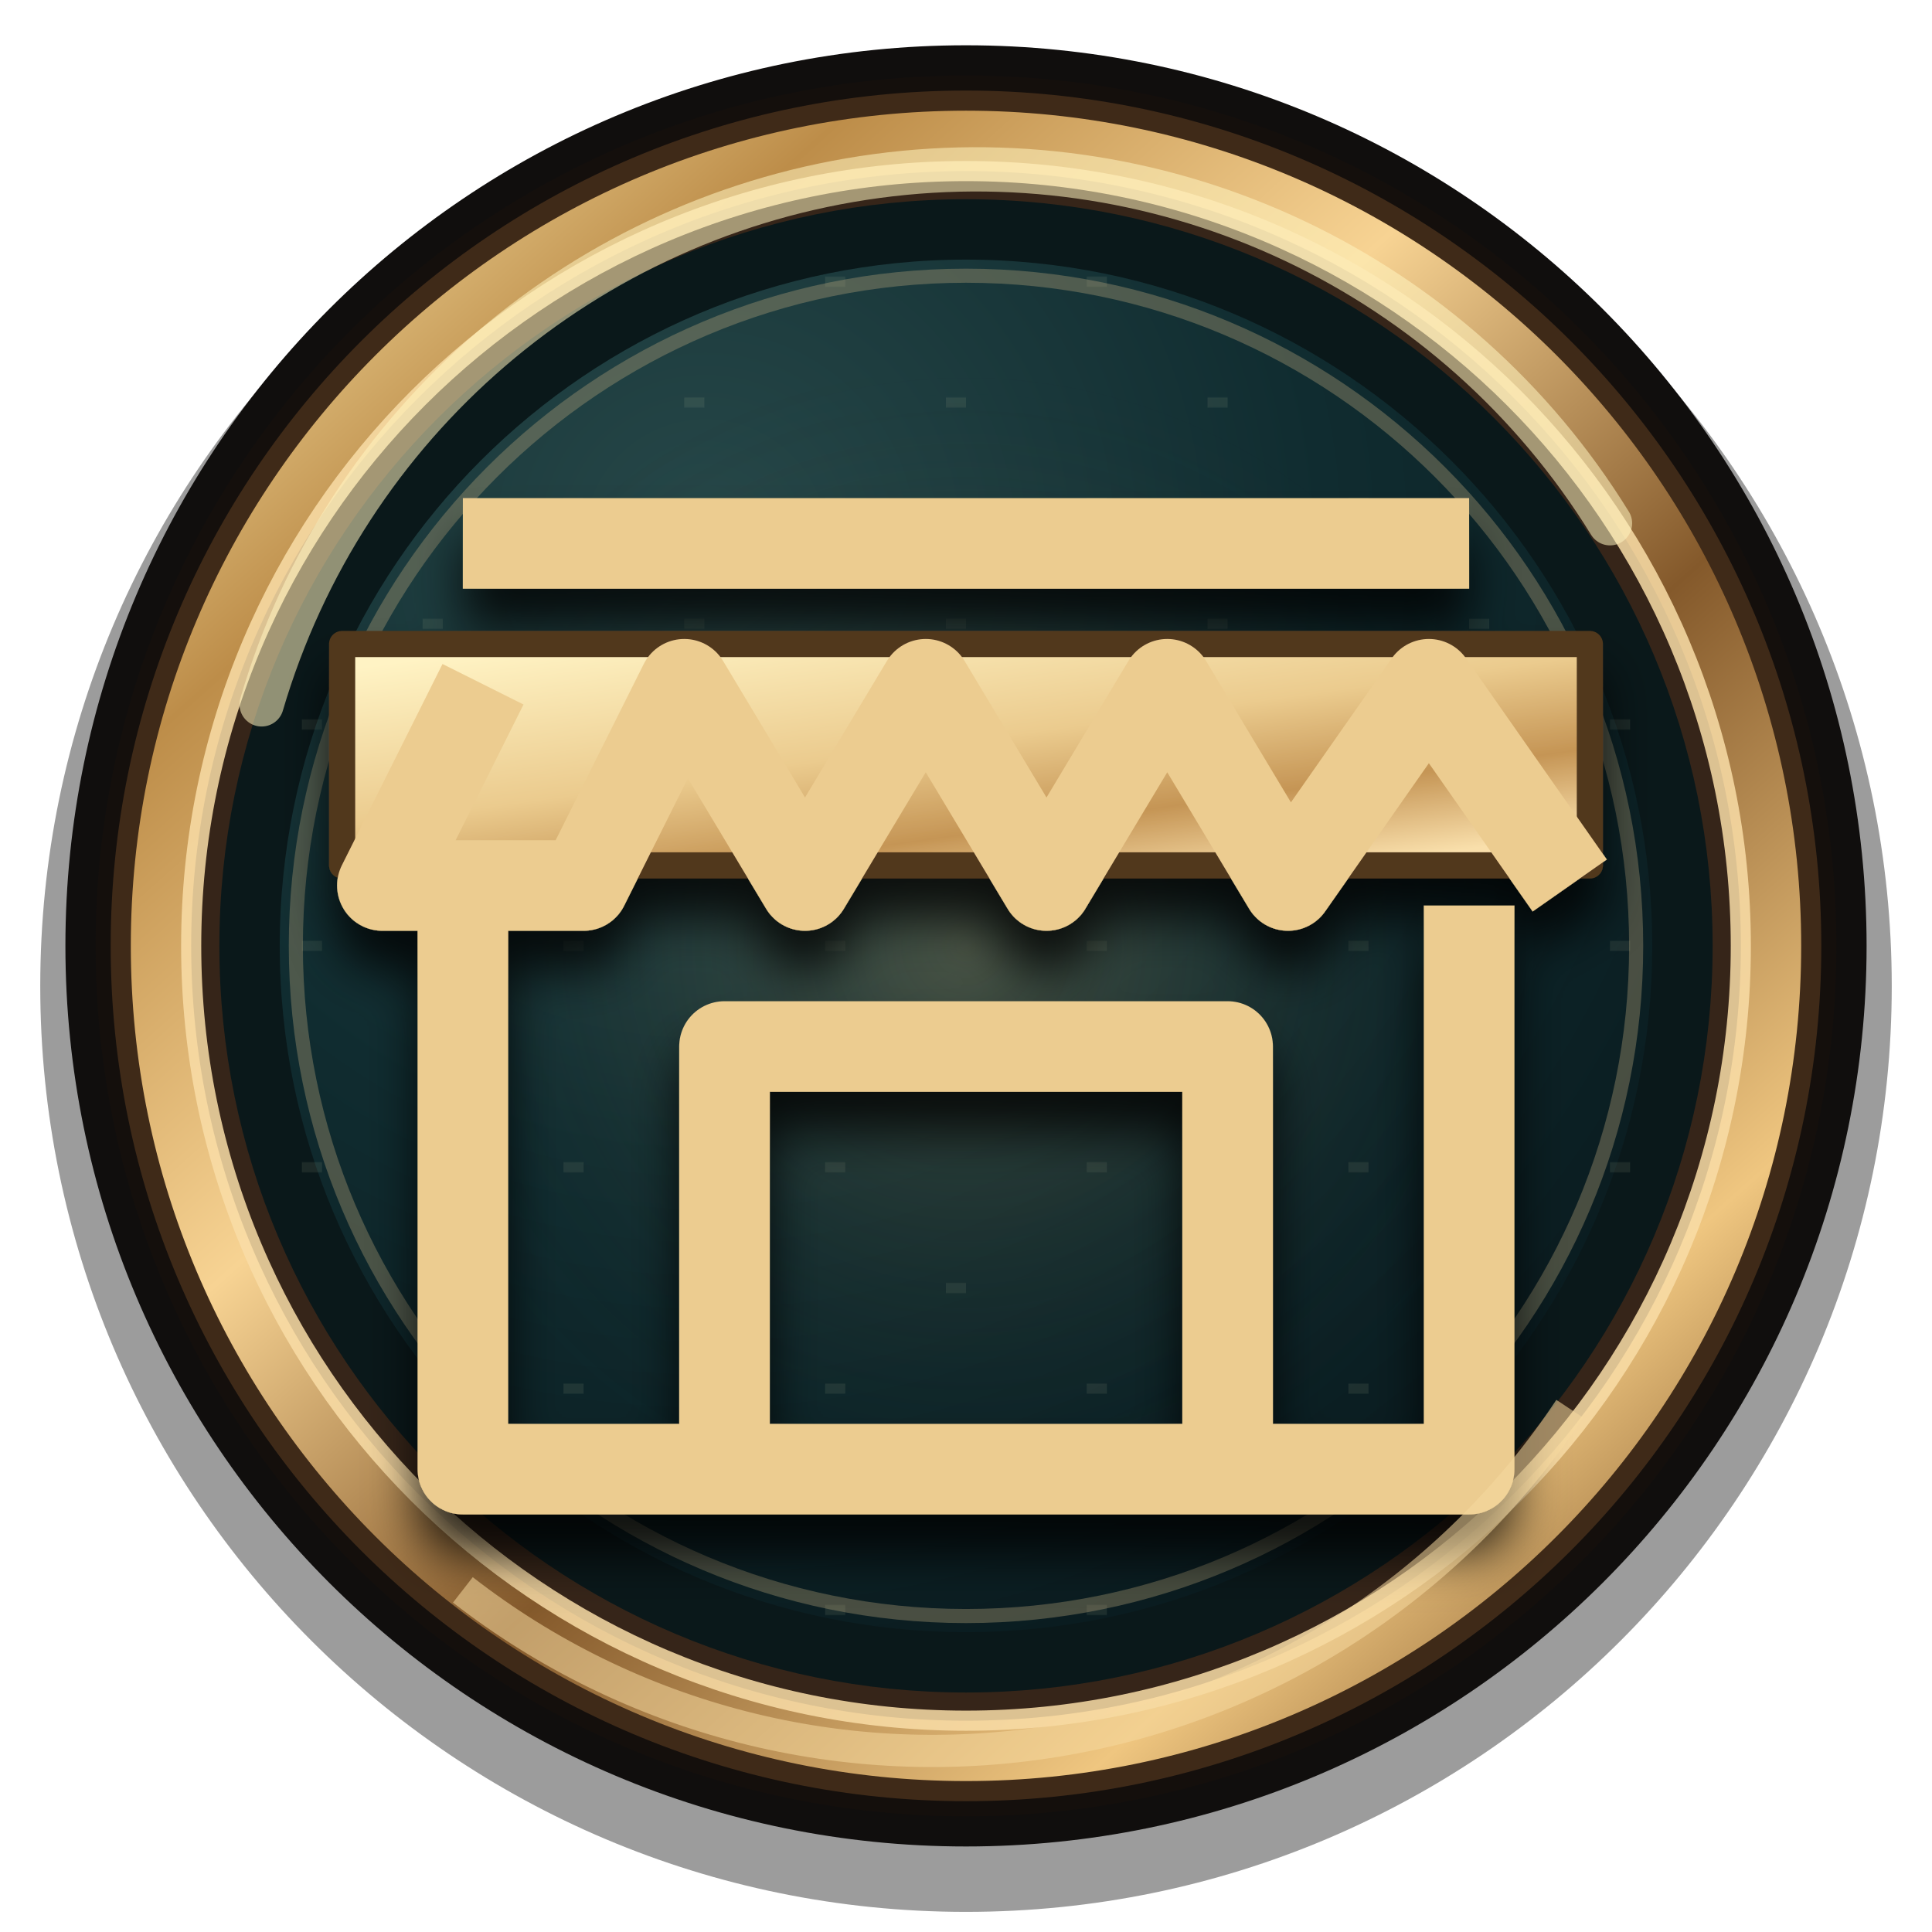
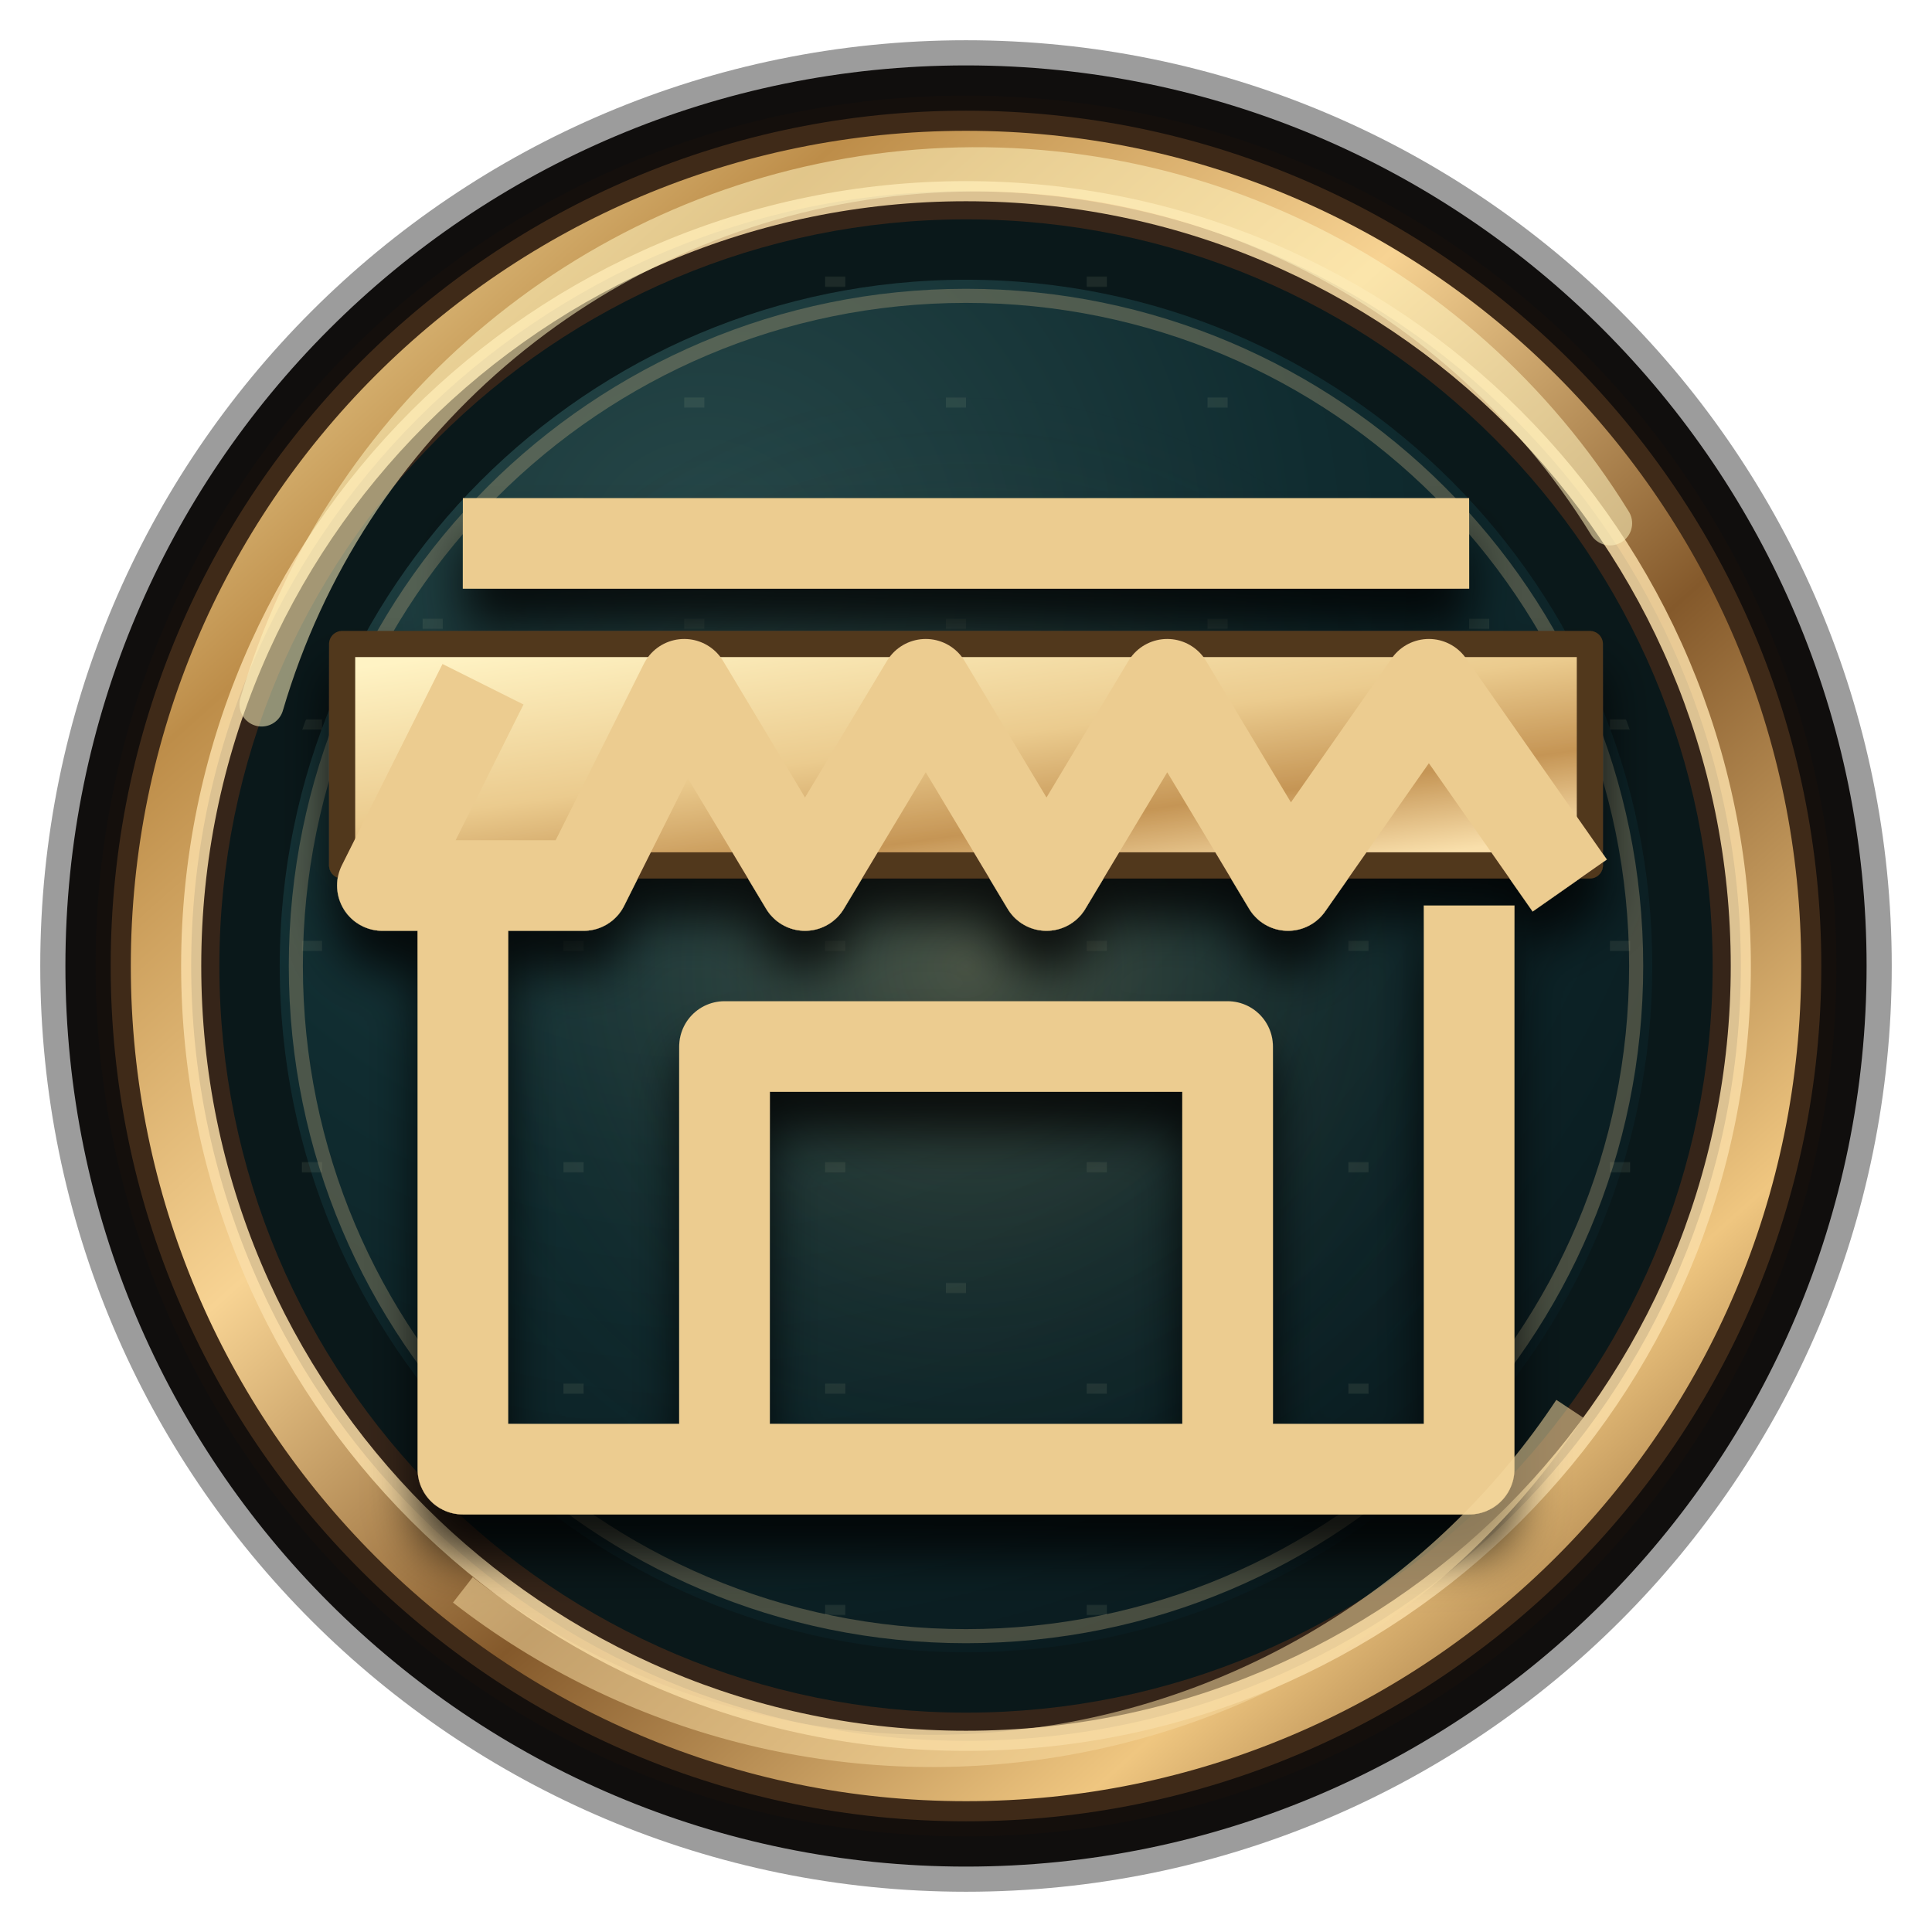
<svg xmlns="http://www.w3.org/2000/svg" viewBox="0 0 96 96" role="img" aria-label="대형 마트">
  <defs>
    <linearGradient id="rim" x1=".09" y1=".02" x2=".94" y2=".97">
      <stop stop-color="#f8e2a5" />
      <stop offset=".17" stop-color="#bd8d49" />
      <stop offset=".38" stop-color="#f7d393" />
      <stop offset=".59" stop-color="#84592b" />
      <stop offset=".82" stop-color="#efc680" />
      <stop offset="1" stop-color="#71481f" />
    </linearGradient>
    <radialGradient id="enamel" cx=".32" cy=".22" r=".93">
      <stop stop-color="#274849" />
      <stop offset=".46" stop-color="#102c30" />
      <stop offset="1" stop-color="#08161a" />
    </radialGradient>
    <linearGradient id="goldGlyph" x1=".08" y1=".05" x2=".81" y2="1">
      <stop stop-color="#fff3c4" />
      <stop offset=".47" stop-color="#ebcb8e" />
      <stop offset=".75" stop-color="#c59555" />
      <stop offset="1" stop-color="#f9dfab" />
    </linearGradient>
    <radialGradient id="glow">
      <stop stop-color="#cda76b" stop-opacity=".28" />
      <stop offset="1" stop-color="#102c30" stop-opacity="0" />
    </radialGradient>
    <filter id="shadow" x="-20%" y="-20%" width="140%" height="145%">
      <feDropShadow dx="0" dy="2" stdDeviation="1.2" flood-color="#000" flood-opacity=".8" />
    </filter>
    <pattern id="grain" width="13" height="11" patternUnits="userSpaceOnUse">
      <path d="M2 3h1M8 9h1" stroke="#b8c1a0" stroke-opacity=".11" stroke-width=".5" />
    </pattern>
  </defs>
-   <circle cx="48" cy="49" r="46" fill="#000" opacity=".39" />
-   <circle cx="48" cy="47" r="44" fill="#140f0c" stroke="#100e0d" stroke-width="1.5" />
-   <circle cx="48" cy="47" r="42" fill="url(#rim)" stroke="#3f2a18" stroke-width="1" />
-   <circle cx="48" cy="47" r="38.5" fill="#362519" stroke="#f9dda7" stroke-opacity=".85" stroke-width="1" />
-   <circle cx="48" cy="47" r="35.6" fill="url(#enamel)" stroke="#0a181a" stroke-width="3" />
-   <circle cx="48" cy="47" r="35" fill="url(#grain)" />
-   <circle cx="48" cy="47" r="33.3" fill="none" stroke="#b9a47c" stroke-opacity=".36" stroke-width=".7" />
-   <circle cx="48" cy="47" r="29" fill="url(#glow)" />
+   <circle cx="48" cy="48" r="46" fill="#000" opacity=".39" />
+   <circle cx="48" cy="48" r="44" fill="#140f0c" stroke="#100e0d" stroke-width="1.5" />
+   <circle cx="48" cy="48" r="42" fill="url(#rim)" stroke="#3f2a18" stroke-width="1" />
+   <circle cx="48" cy="48" r="38.5" fill="#362519" stroke="#f9dda7" stroke-opacity=".85" stroke-width="1" />
+   <circle cx="48" cy="48" r="35.6" fill="url(#enamel)" stroke="#0a181a" stroke-width="3" />
+   <circle cx="48" cy="48" r="35" fill="url(#grain)" />
+   <circle cx="48" cy="48" r="33.3" fill="none" stroke="#b9a47c" stroke-opacity=".36" stroke-width=".7" />
+   <circle cx="48" cy="48" r="29" fill="url(#glow)" />
  <g filter="url(#shadow)" fill="url(#goldGlyph)" stroke="#51371f" stroke-width="1.3" stroke-linejoin="round">
    <path d="M17 32h62v11H17Z" />
    <path d="M23 45v28h50V45M36 73V52h25v21" fill="none" stroke="#eccc90" stroke-width="4.5" />
    <path d="M23 27h50M24 34l-5 10h10l5-10 6 10 6-10 6 10 6-10 6 10 7-10 7 10" fill="none" stroke="#eccc90" stroke-width="4.5" stroke-linejoin="round" />
  </g>
  <path d="M13 35 A37 37 0 0 1 80 26" fill="none" stroke="#fff4bf" stroke-opacity=".55" stroke-width="2.2" stroke-linecap="round" />
  <path d="M78 70 A38 38 0 0 1 23 79" fill="none" stroke="#f6d89e" stroke-opacity=".55" stroke-width="1.6" />
</svg>
